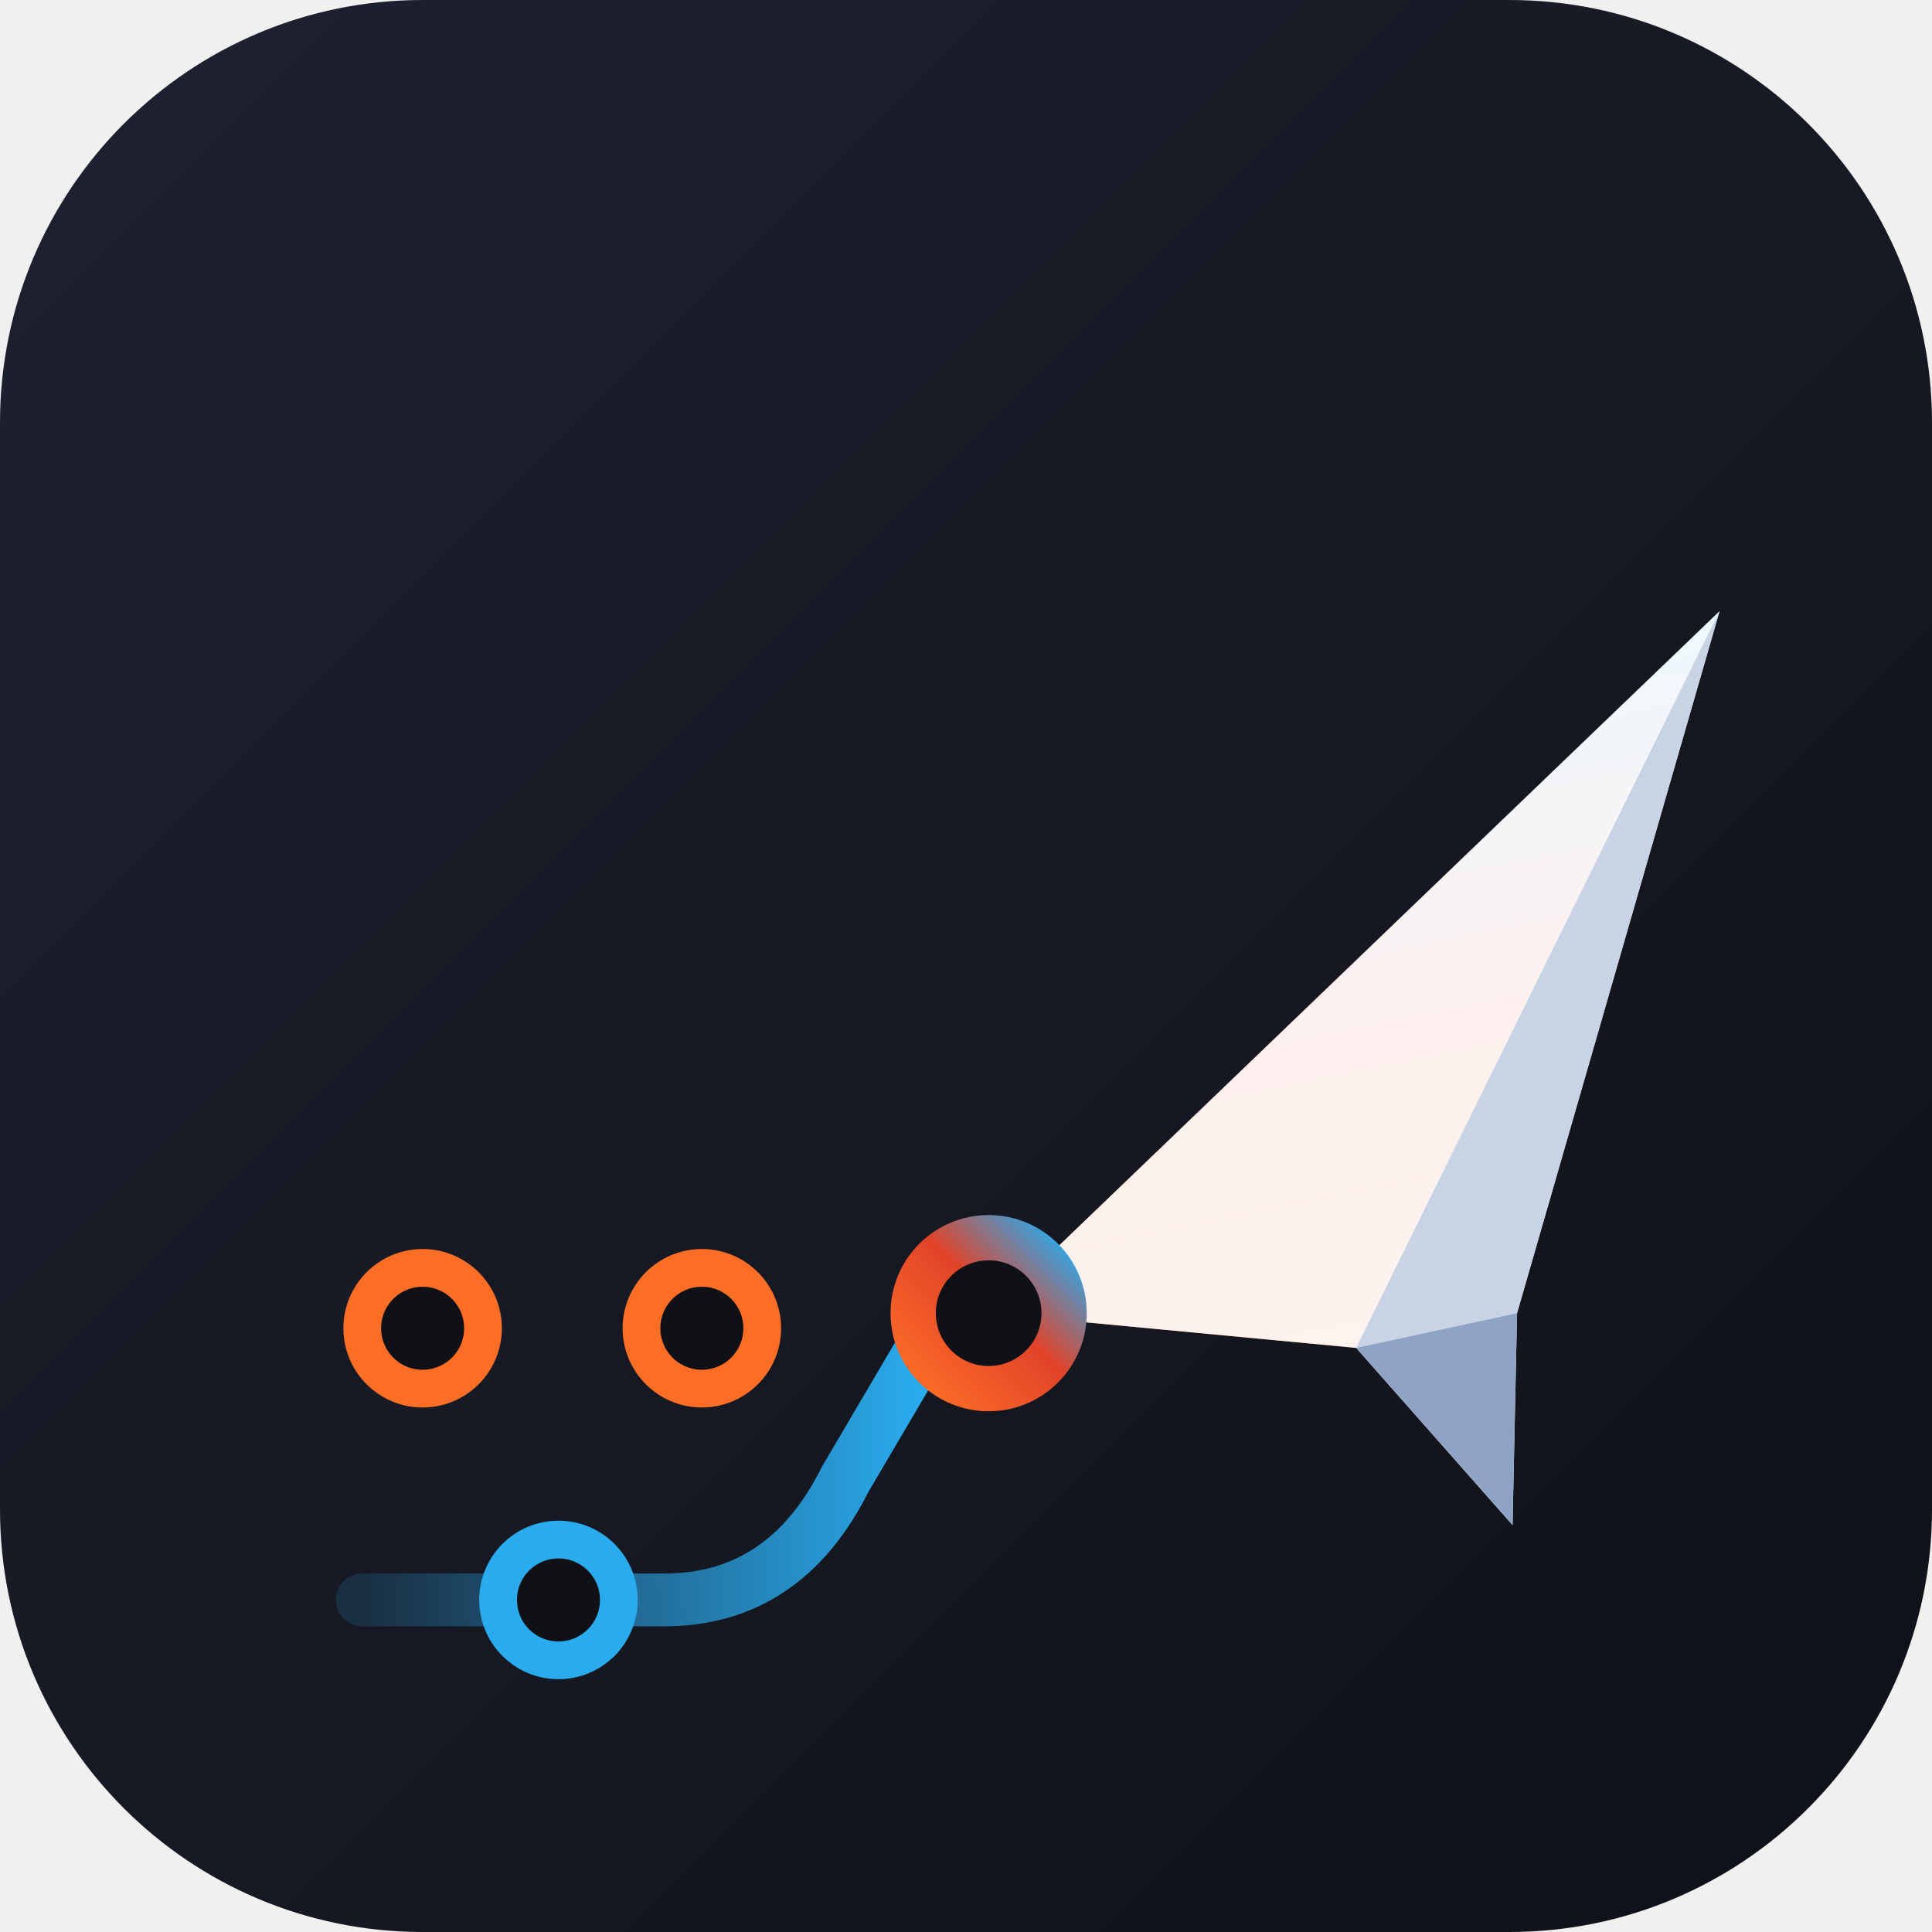
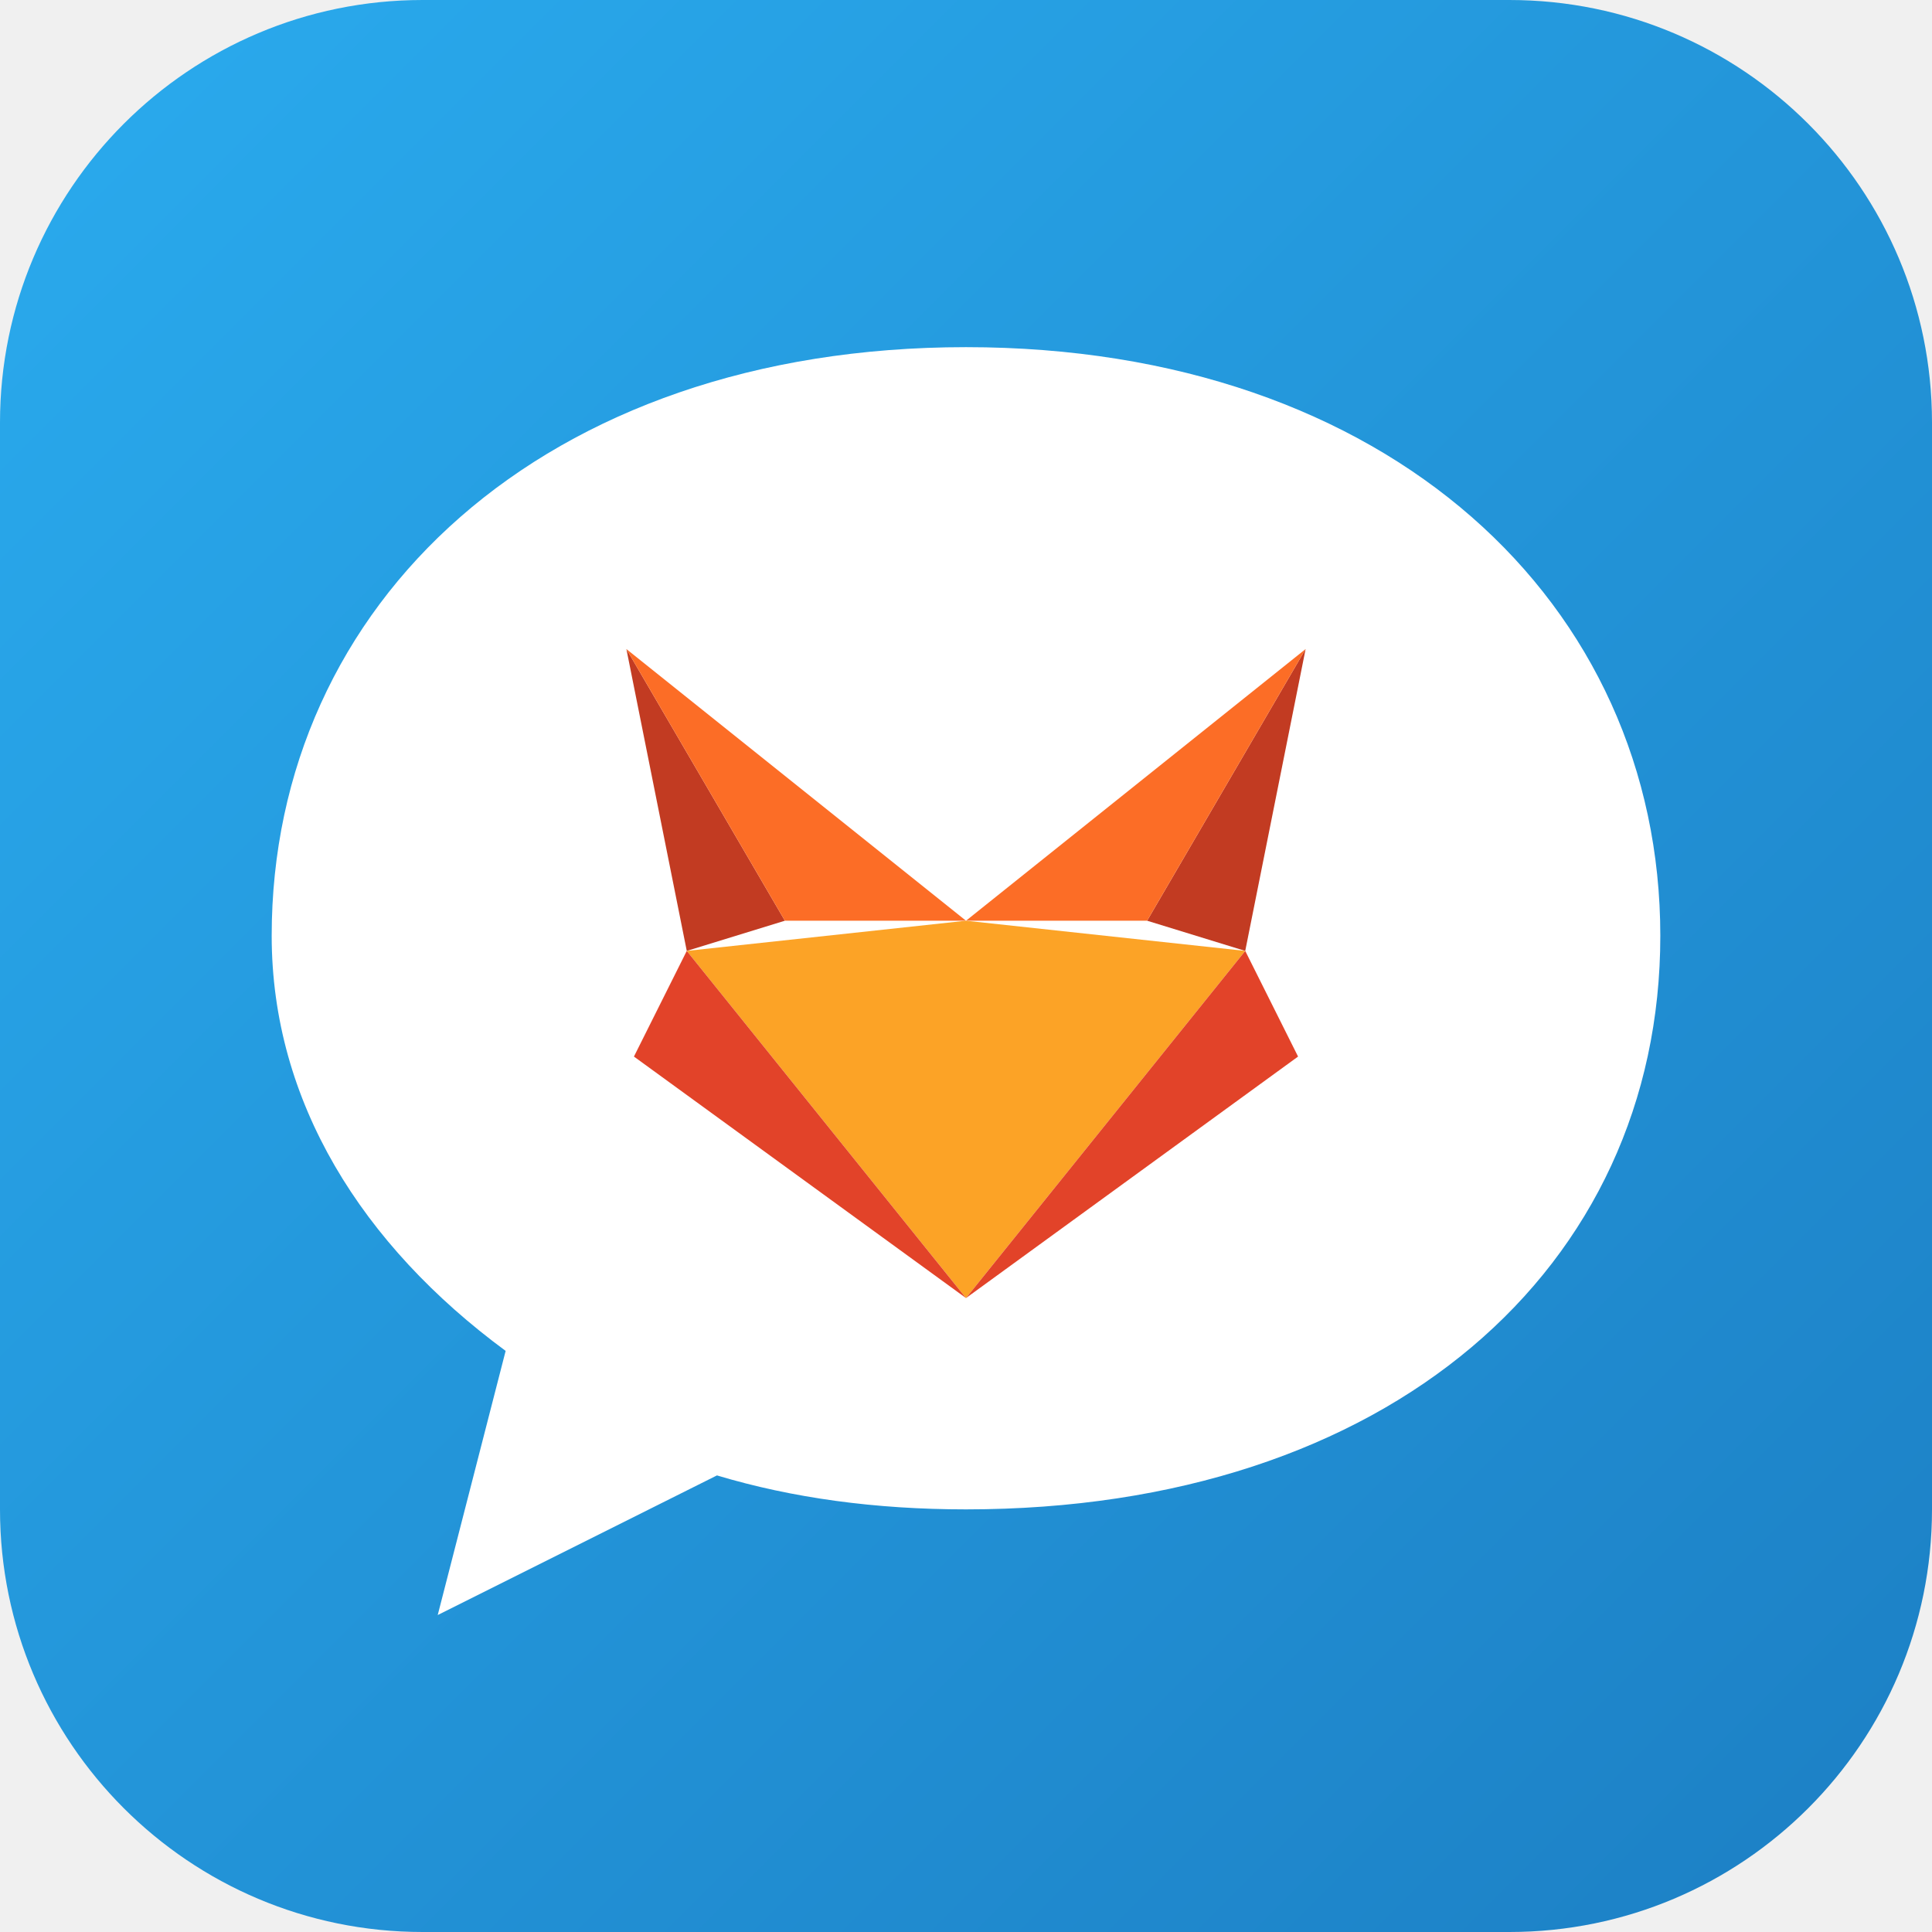
<svg xmlns="http://www.w3.org/2000/svg" viewBox="0 0 512 512" width="512" height="512">
  <defs>
-     <linearGradient id="bg" x1="0" y1="0" x2="1" y2="1">
-       <stop offset="0" stop-color="#1e2130" />
-       <stop offset="1" stop-color="#0f1117" />
-     </linearGradient>
-     <linearGradient id="plane" x1="0" y1="1" x2="1" y2="0">
-       <stop offset="0" stop-color="#fc6d26" />
-       <stop offset="0.55" stop-color="#e24329" />
-       <stop offset="1" stop-color="#2aabee" />
-     </linearGradient>
-     <linearGradient id="trail" x1="0" y1="0" x2="1" y2="0">
-       <stop offset="0" stop-color="#fc6d26" stop-opacity="0.15" />
-       <stop offset="1" stop-color="#fc6d26" />
-     </linearGradient>
-     <linearGradient id="branch" x1="0" y1="0" x2="1" y2="0">
-       <stop offset="0" stop-color="#2aabee" stop-opacity="0.15" />
-       <stop offset="1" stop-color="#2aabee" />
+     <linearGradient id="g" x1="0" y1="0" x2="1" y2="1">
+       <stop offset="0" stop-color="#2aabee" />
+       <stop offset="1" stop-color="#1c7fc4" />
    </linearGradient>
  </defs>
-   <rect width="512" height="512" rx="112" fill="url(#bg)" />
-   <path d="M 64 352 H 250" stroke="url(#trail)" stroke-width="14" stroke-linecap="round" fill="none" />
-   <path d="M 96 424 H 176 Q 208 424 224 392 L 244 358" stroke="url(#branch)" stroke-width="14" stroke-linecap="round" fill="none" />
-   <circle cx="112" cy="352" r="16" fill="#0f1117" stroke="#fc6d26" stroke-width="10" />
-   <circle cx="186" cy="352" r="16" fill="#0f1117" stroke="#fc6d26" stroke-width="10" />
-   <circle cx="148" cy="424" r="16" fill="#0f1117" stroke="#2aabee" stroke-width="10" />
-   <g transform="translate(262 348) rotate(-34) scale(1.35)">
-     <path d="M 0 0 L 196 -34 L 56 46 Z" fill="url(#plane)" />
-     <path d="M 0 0 L 56 46 L 62 92 L 86 58 L 196 -34 Z" fill="#ffffff" opacity="0.92" />
-     <path d="M 56 46 L 196 -34 L 86 58 Z" fill="#c9d3e6" />
-     <path d="M 56 46 L 62 92 L 86 58 Z" fill="#8fa3c4" />
-   </g>
-   <circle cx="262" cy="348" r="20" fill="#0f1117" stroke="url(#plane)" stroke-width="12" />
+   <rect width="512" height="512" rx="112" fill="url(#g)" />
+   <path d="M256 92 C 368 92 440 160 440 248 C 440 336 368 400 256 400 C 232 400 210 397 190 391 L 116 428 L 134 358 C 96 330 72 292 72 248 C 72 160 144 92 256 92 Z" fill="#fff" />
+   <polygon points="166,172 208,244 182,252" fill="#c23b22" />
+   <polygon points="346,172 304,244 330,252" fill="#c23b22" />
+   <polygon points="166,172 208,244 256,244" fill="#fc6d26" />
+   <polygon points="346,172 304,244 256,244" fill="#fc6d26" />
+   <polygon points="182,252 256,244 256,344" fill="#fca326" />
+   <polygon points="330,252 256,244 256,344" fill="#fca326" />
+   <polygon points="182,252 256,344 168,280" fill="#e24329" />
+   <polygon points="330,252 256,344 344,280" fill="#e24329" />
</svg>
